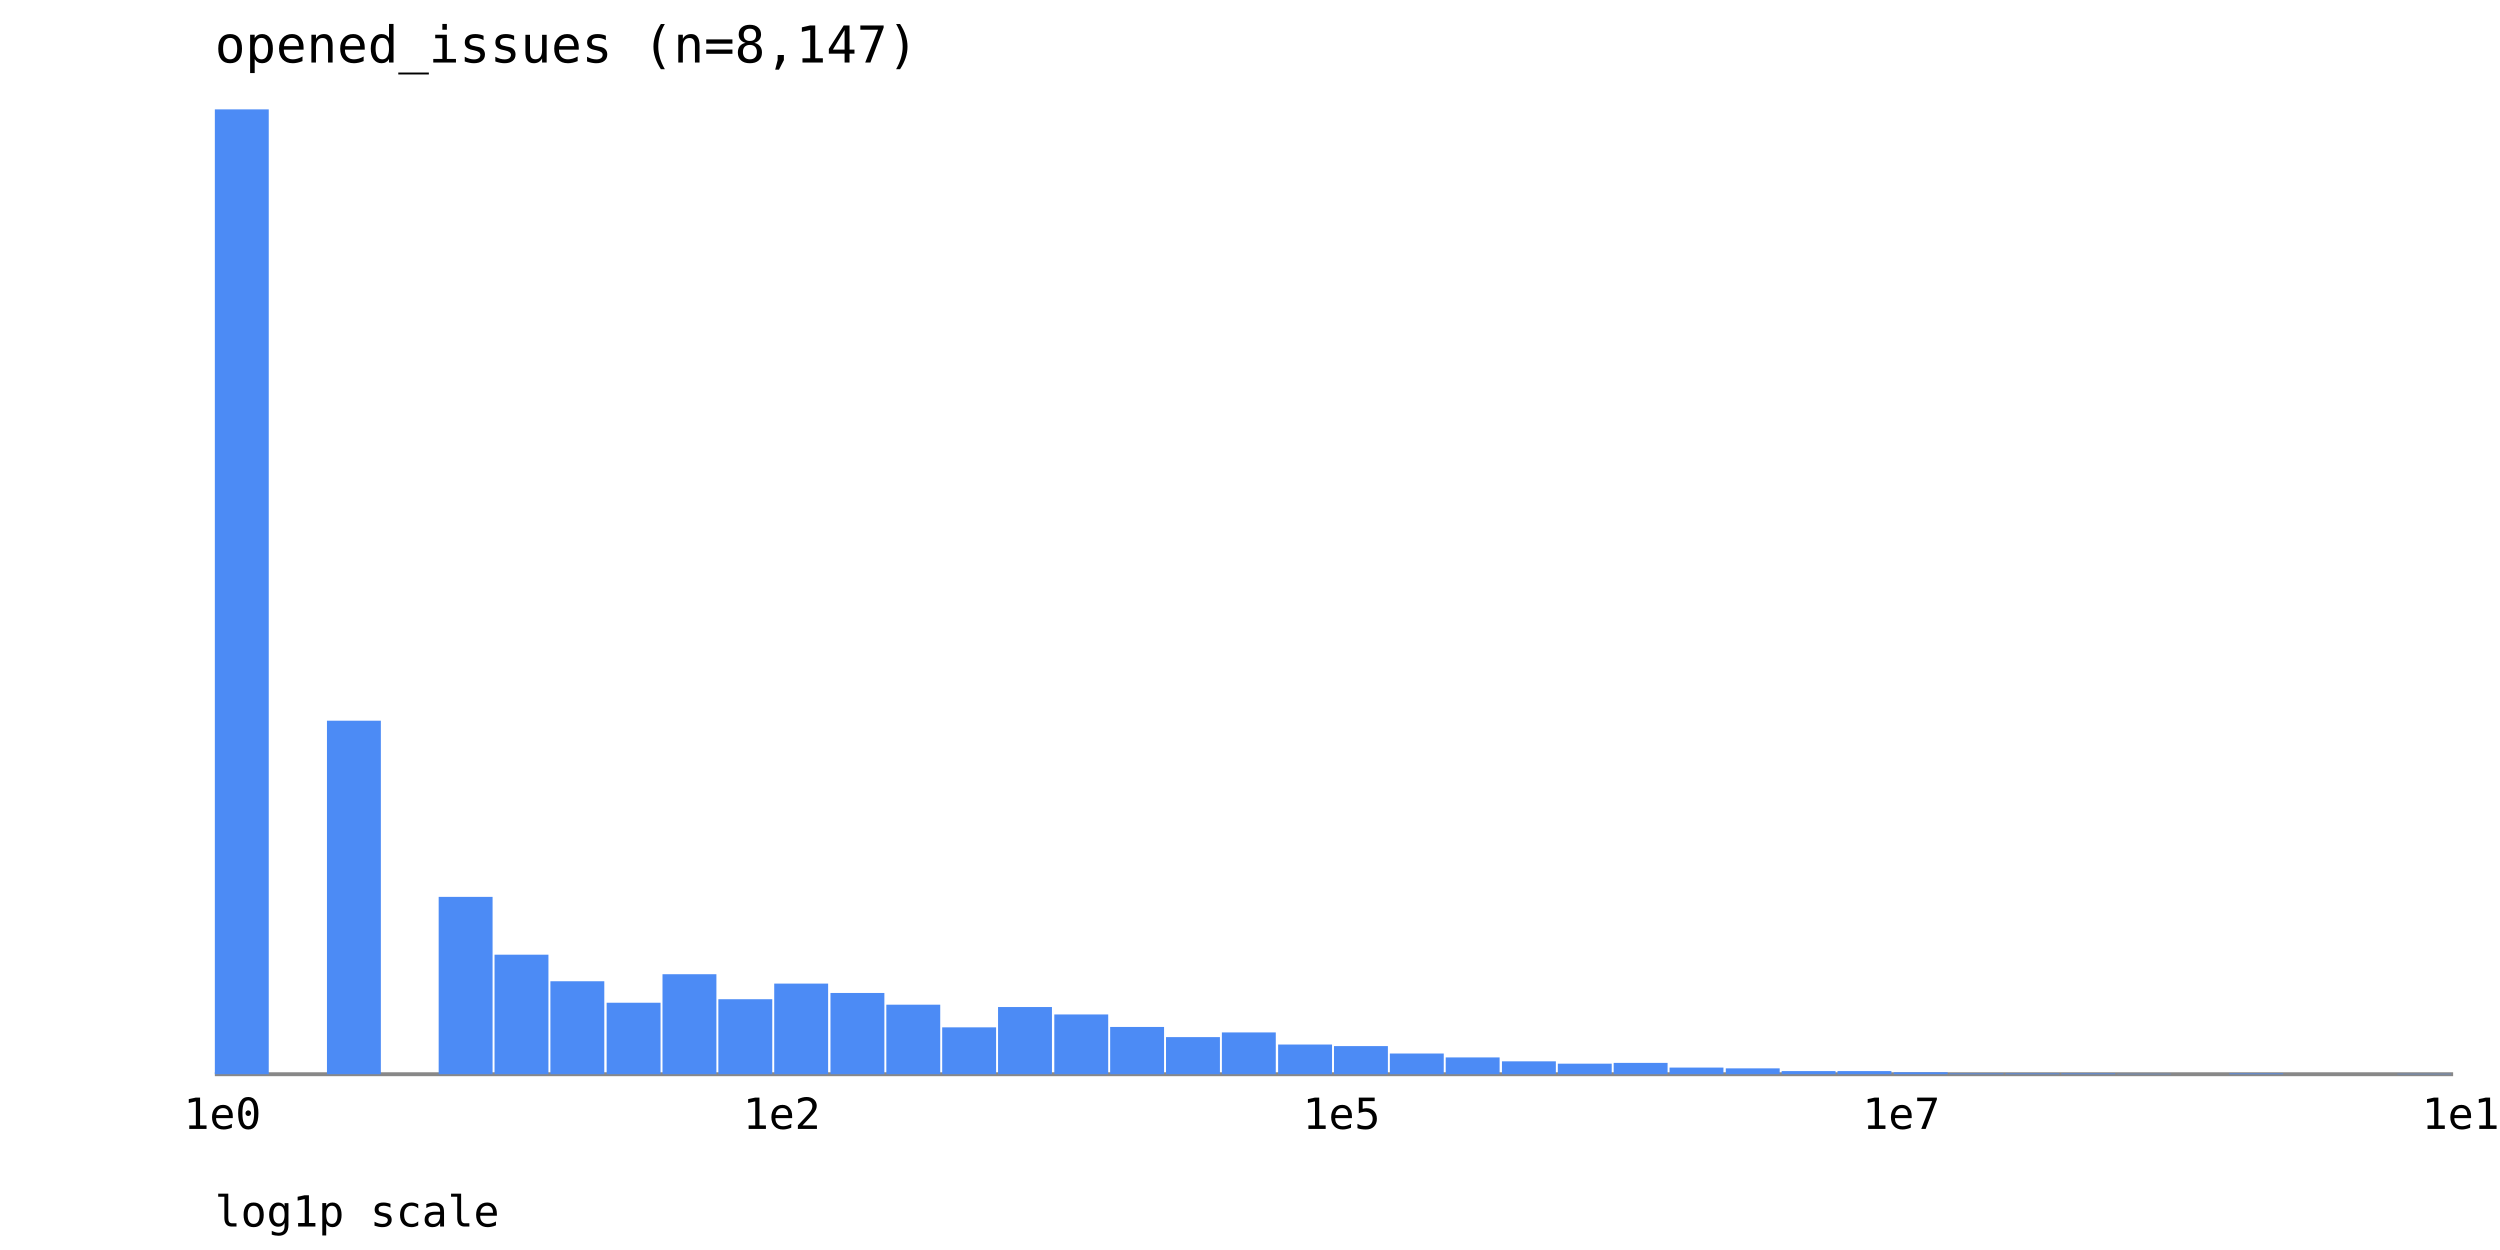
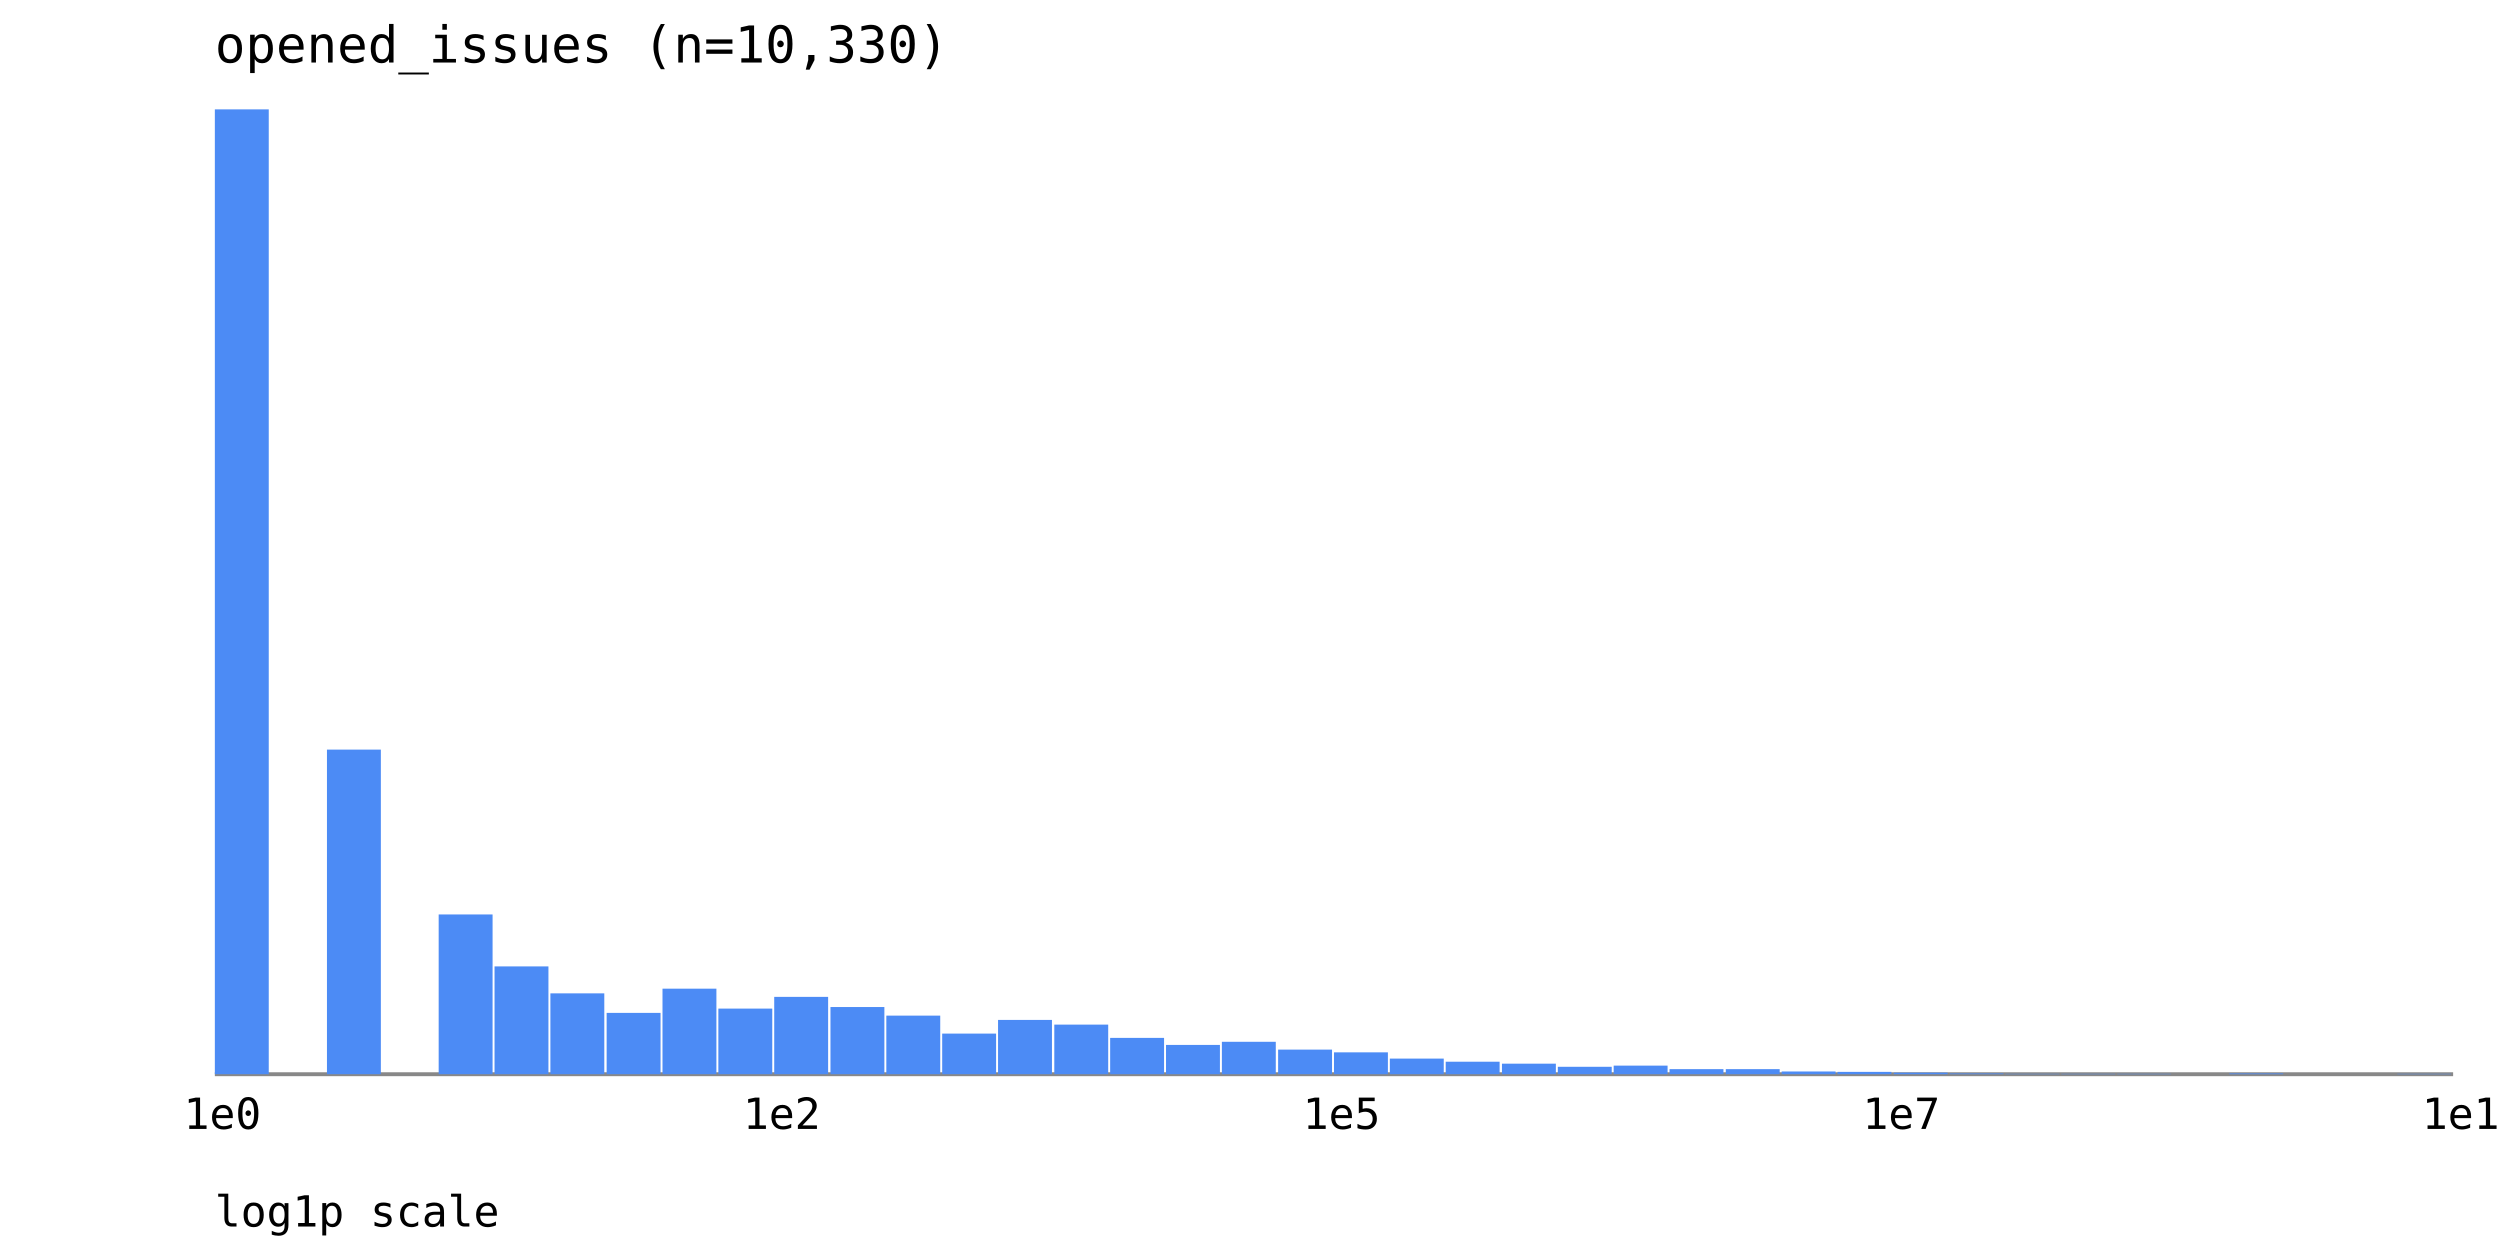
<svg xmlns="http://www.w3.org/2000/svg" width="640" height="320" viewBox="0 0 640 320" font-family="monospace" font-size="11">
-   <text x="55" y="16" font-size="13">opened_issues  (n=8,147)</text>
+   <text x="55" y="16" font-size="13">opened_issues  (n=10,330)</text>
  <line x1="55" y1="275" x2="628" y2="275" stroke="#888" />
  <line x1="55" y1="275" x2="55" y2="275" stroke="#888" />
  <rect x="55.0" y="28.0" width="13.8" height="247.0" fill="#4c8bf5" />
  <rect x="69.3" y="275.0" width="13.8" height="0.0" fill="#4c8bf5" />
-   <rect x="83.7" y="184.5" width="13.8" height="90.5" fill="#4c8bf5" />
+   <rect x="83.7" y="191.9" width="13.8" height="83.1" fill="#4c8bf5" />
  <rect x="98.0" y="275.0" width="13.8" height="0.0" fill="#4c8bf5" />
-   <rect x="112.3" y="229.6" width="13.8" height="45.4" fill="#4c8bf5" />
-   <rect x="126.6" y="244.4" width="13.8" height="30.6" fill="#4c8bf5" />
-   <rect x="140.9" y="251.2" width="13.8" height="23.8" fill="#4c8bf5" />
-   <rect x="155.3" y="256.7" width="13.8" height="18.3" fill="#4c8bf5" />
-   <rect x="169.6" y="249.4" width="13.8" height="25.6" fill="#4c8bf5" />
-   <rect x="183.9" y="255.8" width="13.8" height="19.2" fill="#4c8bf5" />
-   <rect x="198.2" y="251.8" width="13.8" height="23.2" fill="#4c8bf5" />
-   <rect x="212.6" y="254.2" width="13.8" height="20.8" fill="#4c8bf5" />
-   <rect x="226.9" y="257.2" width="13.8" height="17.8" fill="#4c8bf5" />
-   <rect x="241.2" y="263.0" width="13.8" height="12.0" fill="#4c8bf5" />
-   <rect x="255.5" y="257.8" width="13.8" height="17.2" fill="#4c8bf5" />
-   <rect x="269.9" y="259.7" width="13.8" height="15.3" fill="#4c8bf5" />
-   <rect x="284.2" y="262.9" width="13.8" height="12.1" fill="#4c8bf5" />
-   <rect x="298.5" y="265.5" width="13.8" height="9.5" fill="#4c8bf5" />
-   <rect x="312.8" y="264.3" width="13.8" height="10.7" fill="#4c8bf5" />
-   <rect x="327.2" y="267.4" width="13.8" height="7.6" fill="#4c8bf5" />
-   <rect x="341.5" y="267.8" width="13.8" height="7.2" fill="#4c8bf5" />
-   <rect x="355.8" y="269.7" width="13.8" height="5.3" fill="#4c8bf5" />
-   <rect x="370.1" y="270.7" width="13.8" height="4.3" fill="#4c8bf5" />
-   <rect x="384.5" y="271.7" width="13.8" height="3.3" fill="#4c8bf5" />
-   <rect x="398.8" y="272.3" width="13.8" height="2.7" fill="#4c8bf5" />
-   <rect x="413.1" y="272.1" width="13.8" height="2.9" fill="#4c8bf5" />
-   <rect x="427.4" y="273.3" width="13.8" height="1.7" fill="#4c8bf5" />
-   <rect x="441.8" y="273.5" width="13.8" height="1.5" fill="#4c8bf5" />
-   <rect x="456.1" y="274.2" width="13.8" height="0.8" fill="#4c8bf5" />
-   <rect x="470.4" y="274.2" width="13.8" height="0.8" fill="#4c8bf5" />
-   <rect x="484.8" y="274.5" width="13.8" height="0.5" fill="#4c8bf5" />
+   <rect x="112.3" y="234.1" width="13.8" height="40.9" fill="#4c8bf5" />
+   <rect x="126.6" y="247.4" width="13.8" height="27.6" fill="#4c8bf5" />
+   <rect x="140.9" y="254.3" width="13.8" height="20.7" fill="#4c8bf5" />
+   <rect x="155.3" y="259.3" width="13.8" height="15.7" fill="#4c8bf5" />
+   <rect x="169.6" y="253.1" width="13.8" height="21.9" fill="#4c8bf5" />
+   <rect x="183.9" y="258.2" width="13.8" height="16.8" fill="#4c8bf5" />
+   <rect x="198.2" y="255.2" width="13.8" height="19.8" fill="#4c8bf5" />
+   <rect x="212.6" y="257.8" width="13.8" height="17.2" fill="#4c8bf5" />
+   <rect x="226.9" y="260.0" width="13.8" height="15.0" fill="#4c8bf5" />
+   <rect x="241.2" y="264.6" width="13.8" height="10.4" fill="#4c8bf5" />
+   <rect x="255.5" y="261.1" width="13.8" height="13.9" fill="#4c8bf5" />
+   <rect x="269.9" y="262.3" width="13.8" height="12.7" fill="#4c8bf5" />
+   <rect x="284.2" y="265.7" width="13.8" height="9.3" fill="#4c8bf5" />
+   <rect x="298.5" y="267.5" width="13.8" height="7.5" fill="#4c8bf5" />
+   <rect x="312.8" y="266.7" width="13.8" height="8.3" fill="#4c8bf5" />
+   <rect x="327.2" y="268.7" width="13.8" height="6.3" fill="#4c8bf5" />
+   <rect x="341.5" y="269.4" width="13.8" height="5.6" fill="#4c8bf5" />
+   <rect x="355.8" y="271.0" width="13.8" height="4.0" fill="#4c8bf5" />
+   <rect x="370.1" y="271.8" width="13.8" height="3.2" fill="#4c8bf5" />
+   <rect x="384.5" y="272.3" width="13.8" height="2.7" fill="#4c8bf5" />
+   <rect x="398.8" y="273.1" width="13.8" height="1.9" fill="#4c8bf5" />
+   <rect x="413.1" y="272.8" width="13.8" height="2.2" fill="#4c8bf5" />
+   <rect x="427.4" y="273.7" width="13.8" height="1.3" fill="#4c8bf5" />
+   <rect x="441.8" y="273.7" width="13.8" height="1.3" fill="#4c8bf5" />
+   <rect x="456.1" y="274.3" width="13.8" height="0.7" fill="#4c8bf5" />
+   <rect x="470.4" y="274.4" width="13.8" height="0.6" fill="#4c8bf5" />
+   <rect x="484.8" y="274.6" width="13.8" height="0.4" fill="#4c8bf5" />
  <rect x="499.1" y="274.8" width="13.8" height="0.2" fill="#4c8bf5" />
-   <rect x="513.4" y="274.8" width="13.8" height="0.2" fill="#4c8bf5" />
-   <rect x="527.7" y="274.8" width="13.8" height="0.2" fill="#4c8bf5" />
+   <rect x="513.4" y="274.9" width="13.8" height="0.1" fill="#4c8bf5" />
+   <rect x="527.7" y="274.9" width="13.8" height="0.1" fill="#4c8bf5" />
  <rect x="542.0" y="274.9" width="13.8" height="0.1" fill="#4c8bf5" />
  <rect x="556.4" y="275.0" width="13.8" height="0.0" fill="#4c8bf5" />
  <rect x="570.7" y="274.8" width="13.8" height="0.2" fill="#4c8bf5" />
  <rect x="585.0" y="275.0" width="13.8" height="0.0" fill="#4c8bf5" />
  <rect x="599.4" y="275.0" width="13.8" height="0.0" fill="#4c8bf5" />
  <rect x="613.7" y="274.9" width="13.8" height="0.1" fill="#4c8bf5" />
  <text x="47.0" y="289">1e0</text>
  <text x="190.2" y="289">1e2</text>
  <text x="333.5" y="289">1e5</text>
  <text x="476.8" y="289">1e7</text>
  <text x="620.0" y="289">1e10</text>
  <text x="55" y="314">log1p scale</text>
</svg>
